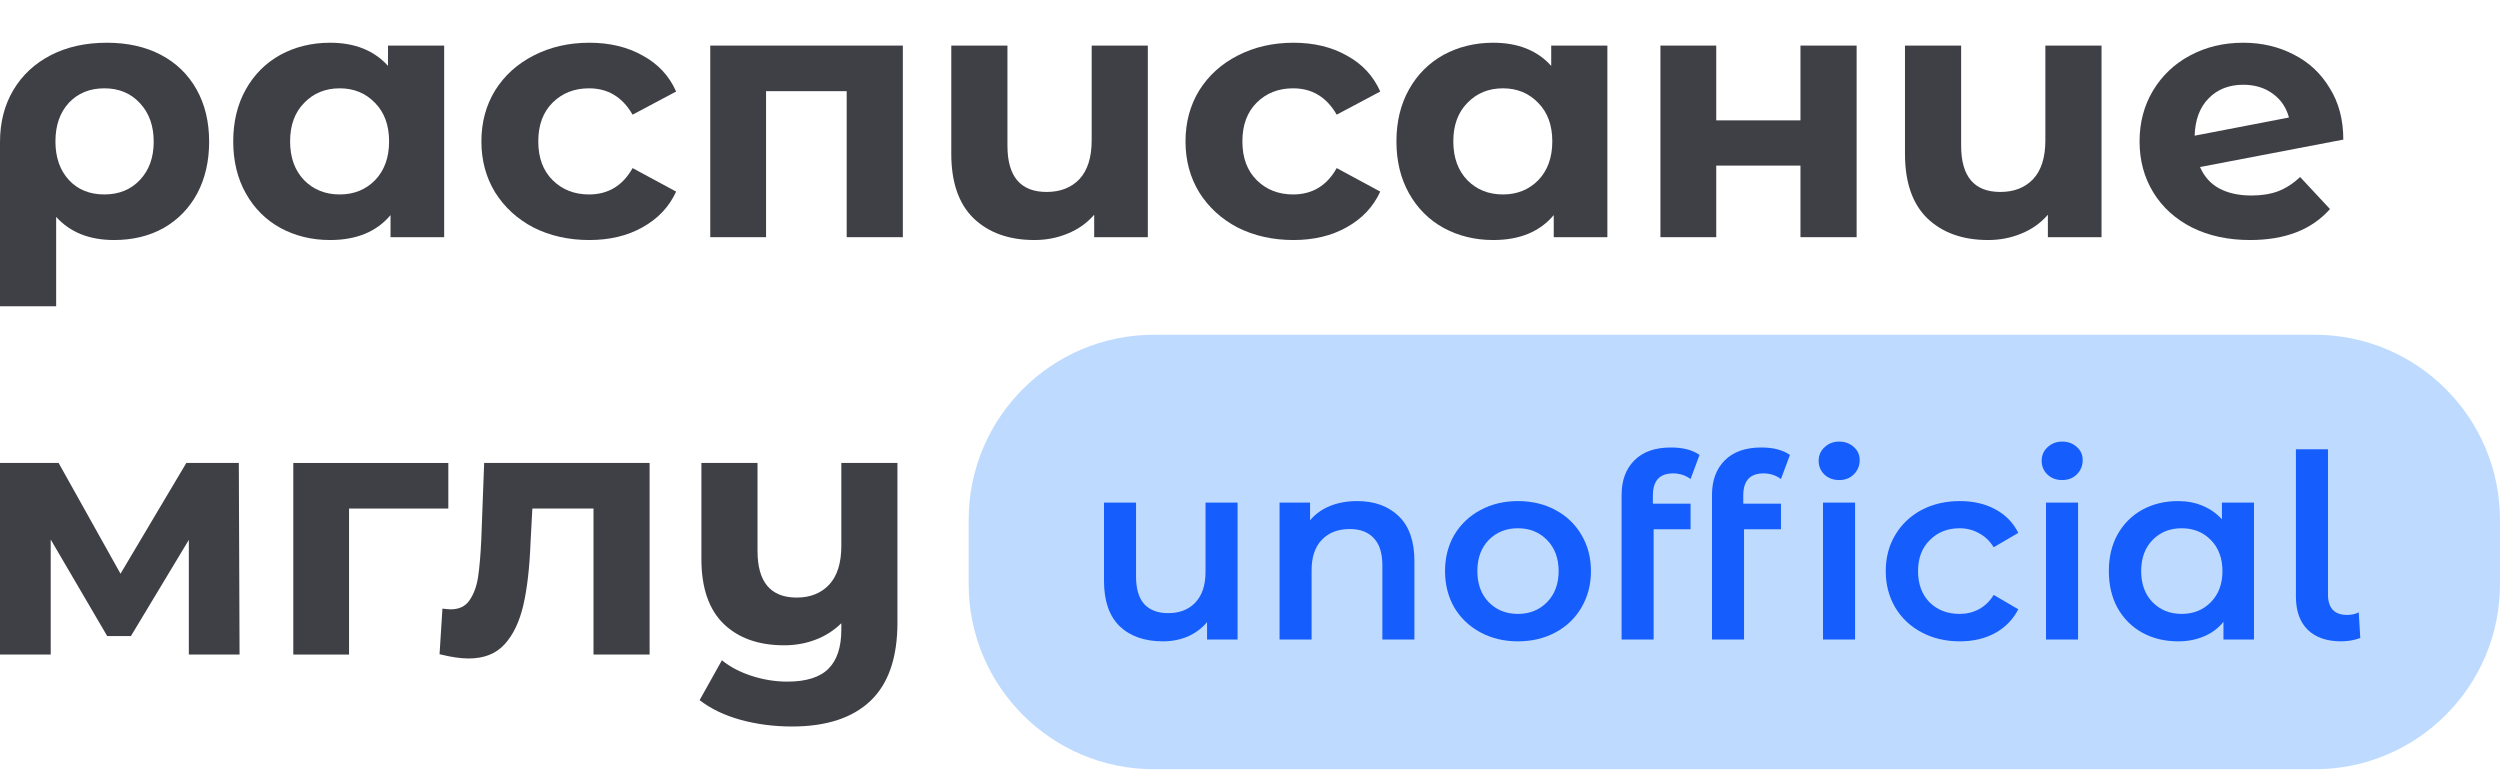
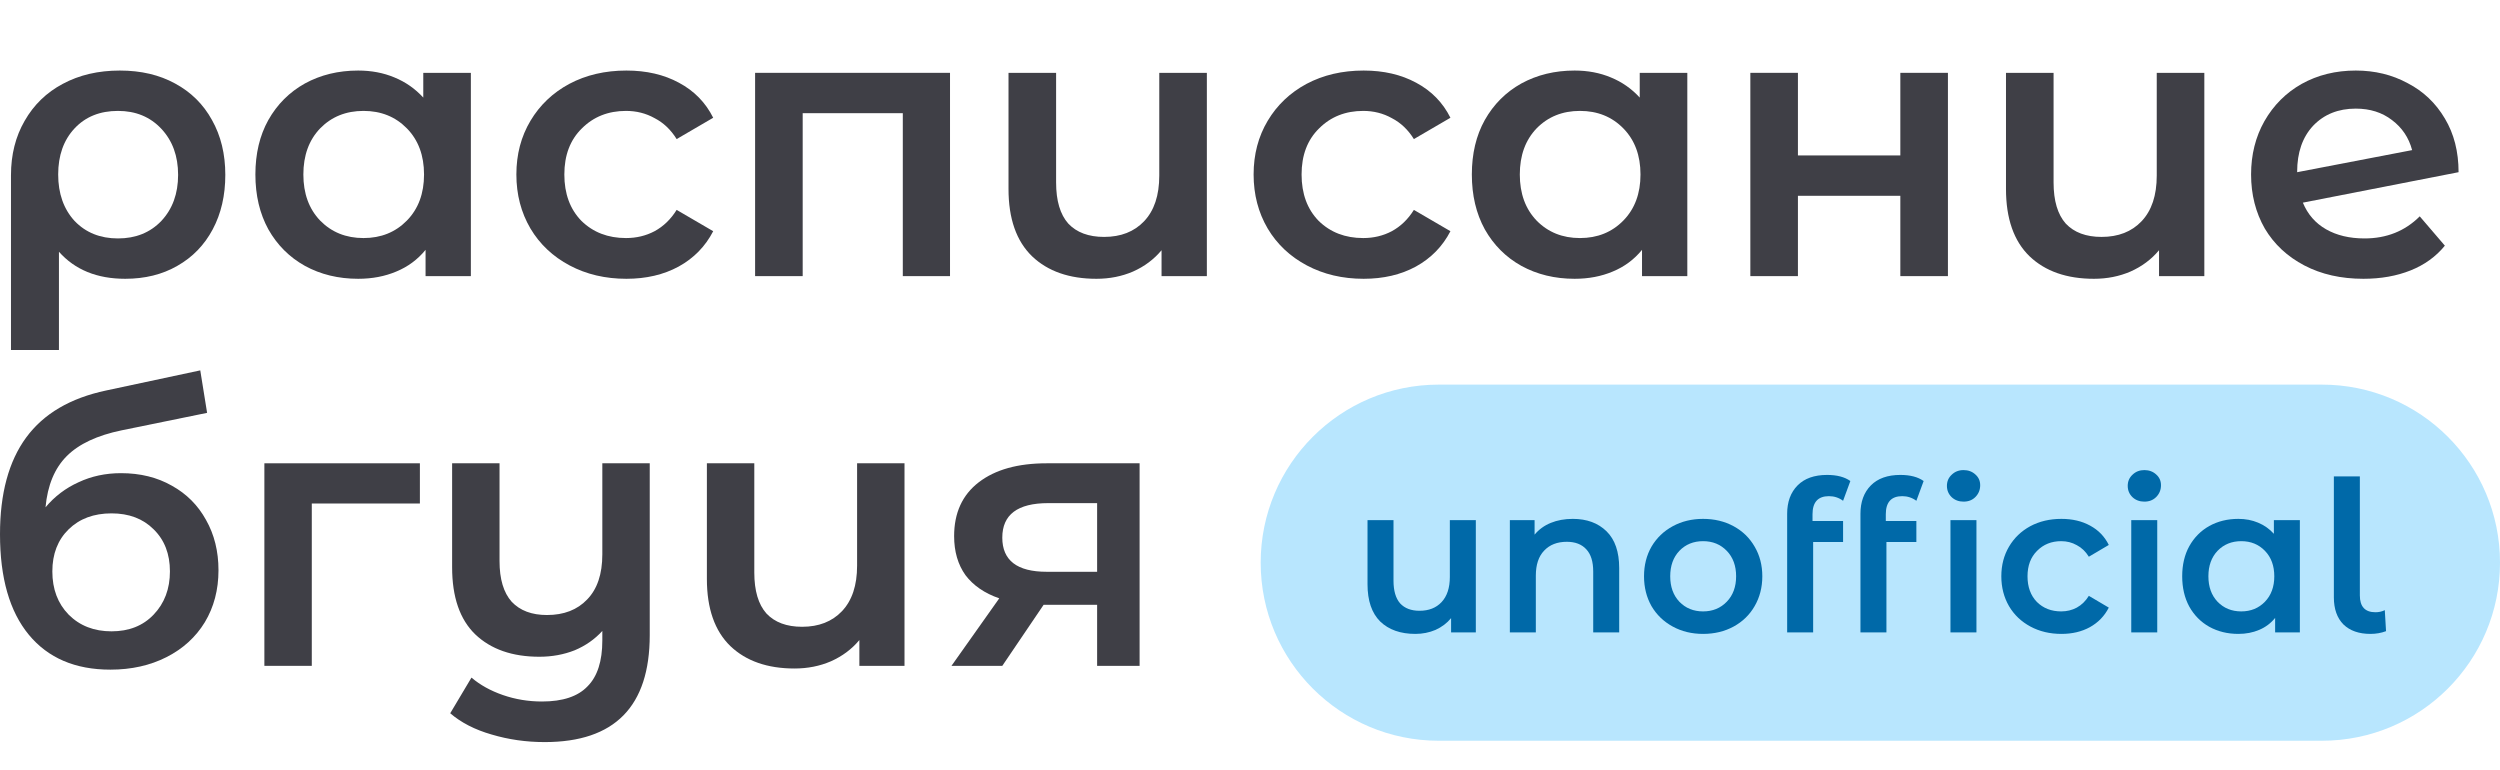
<svg xmlns="http://www.w3.org/2000/svg" width="351" height="108" viewBox="0 0 351 108" fill="none">
-   <path d="M15.01 6C17.908 6 20.435 6.567 22.591 7.7C24.747 8.833 26.415 10.45 27.594 12.55C28.774 14.65 29.363 17.1 29.363 19.9C29.363 22.633 28.807 25.05 27.695 27.15C26.584 29.217 25.017 30.833 22.995 32C20.974 33.133 18.649 33.7 16.021 33.7C12.55 33.7 9.838 32.617 7.884 30.45V43H0V19.95C0 17.183 0.623 14.75 1.87 12.65C3.117 10.55 4.869 8.917 7.126 7.75C9.383 6.583 12.011 6 15.01 6ZM14.656 27.3C16.712 27.3 18.379 26.617 19.66 25.25C20.94 23.883 21.58 22.1 21.58 19.9C21.58 17.667 20.94 15.867 19.66 14.5C18.379 13.1 16.712 12.4 14.656 12.4C12.601 12.4 10.933 13.083 9.653 14.45C8.406 15.817 7.783 17.617 7.783 19.85C7.783 22.083 8.406 23.883 9.653 25.25C10.9 26.617 12.567 27.3 14.656 27.3Z" fill="#3F3F46" />
-   <path d="M62.361 6.4V33.3H54.831V30.2C52.877 32.533 50.047 33.7 46.34 33.7C43.78 33.7 41.455 33.133 39.366 32C37.311 30.867 35.694 29.25 34.514 27.15C33.335 25.05 32.745 22.617 32.745 19.85C32.745 17.083 33.335 14.65 34.514 12.55C35.694 10.45 37.311 8.833 39.366 7.7C41.455 6.567 43.78 6 46.34 6C49.811 6 52.523 7.083 54.477 9.25V6.4H62.361ZM47.705 27.3C49.693 27.3 51.344 26.633 52.658 25.3C53.972 23.933 54.629 22.117 54.629 19.85C54.629 17.583 53.972 15.783 52.658 14.45C51.344 13.083 49.693 12.4 47.705 12.4C45.683 12.4 44.016 13.083 42.702 14.45C41.388 15.783 40.73 17.583 40.73 19.85C40.73 22.117 41.388 23.933 42.702 25.3C44.016 26.633 45.683 27.3 47.705 27.3Z" fill="#3F3F46" />
-   <path d="M82.75 33.7C79.853 33.7 77.241 33.117 74.917 31.95C72.626 30.75 70.823 29.1 69.509 27C68.229 24.9 67.588 22.517 67.588 19.85C67.588 17.183 68.229 14.8 69.509 12.7C70.823 10.6 72.626 8.967 74.917 7.8C77.241 6.6 79.853 6 82.75 6C85.614 6 88.107 6.6 90.23 7.8C92.386 8.967 93.953 10.65 94.93 12.85L88.815 16.1C87.4 13.633 85.361 12.4 82.7 12.4C80.644 12.4 78.943 13.067 77.595 14.4C76.248 15.733 75.574 17.55 75.574 19.85C75.574 22.15 76.248 23.967 77.595 25.3C78.943 26.633 80.644 27.3 82.7 27.3C85.395 27.3 87.433 26.067 88.815 23.6L94.93 26.9C93.953 29.033 92.386 30.7 90.23 31.9C88.107 33.1 85.614 33.7 82.75 33.7Z" fill="#3F3F46" />
-   <path d="M126.759 6.4V33.3H118.875V12.8H107.555V33.3H99.721V6.4H126.759Z" fill="#3F3F46" />
-   <path d="M161.155 6.4V33.3H153.624V30.15C152.614 31.317 151.367 32.2 149.885 32.8C148.436 33.4 146.886 33.7 145.235 33.7C141.664 33.7 138.816 32.683 136.694 30.65C134.605 28.617 133.56 25.6 133.56 21.6V6.4H141.445V20.45C141.445 24.783 143.281 26.95 146.953 26.95C148.874 26.95 150.407 26.35 151.552 25.15C152.698 23.917 153.271 22.1 153.271 19.7V6.4H161.155Z" fill="#3F3F46" />
-   <path d="M181.607 33.7C178.71 33.7 176.099 33.117 173.774 31.95C171.483 30.75 169.68 29.1 168.366 27C167.086 24.9 166.446 22.517 166.446 19.85C166.446 17.183 167.086 14.8 168.366 12.7C169.68 10.6 171.483 8.967 173.774 7.8C176.099 6.6 178.71 6 181.607 6C184.471 6 186.964 6.6 189.087 7.8C191.243 8.967 192.81 10.65 193.787 12.85L187.672 16.1C186.257 13.633 184.218 12.4 181.557 12.4C179.501 12.4 177.8 13.067 176.452 14.4C175.105 15.733 174.431 17.55 174.431 19.85C174.431 22.15 175.105 23.967 176.452 25.3C177.8 26.633 179.501 27.3 181.557 27.3C184.252 27.3 186.291 26.067 187.672 23.6L193.787 26.9C192.81 29.033 191.243 30.7 189.087 31.9C186.964 33.1 184.471 33.7 181.607 33.7Z" fill="#3F3F46" />
-   <path d="M225.675 6.4V33.3H218.145V30.2C216.191 32.533 213.361 33.7 209.654 33.7C207.094 33.7 204.769 33.133 202.68 32C200.625 30.867 199.008 29.25 197.828 27.15C196.649 25.05 196.059 22.617 196.059 19.85C196.059 17.083 196.649 14.65 197.828 12.55C199.008 10.45 200.625 8.833 202.68 7.7C204.769 6.567 207.094 6 209.654 6C213.125 6 215.837 7.083 217.791 9.25V6.4H225.675ZM211.019 27.3C213.007 27.3 214.658 26.633 215.972 25.3C217.286 23.933 217.943 22.117 217.943 19.85C217.943 17.583 217.286 15.783 215.972 14.45C214.658 13.083 213.007 12.4 211.019 12.4C208.997 12.4 207.33 13.083 206.016 14.45C204.702 15.783 204.045 17.583 204.045 19.85C204.045 22.117 204.702 23.933 206.016 25.3C207.33 26.633 208.997 27.3 211.019 27.3Z" fill="#3F3F46" />
-   <path d="M233.126 6.4H240.96V16.9H252.786V6.4H260.67V33.3H252.786V23.25H240.96V33.3H233.126V6.4Z" fill="#3F3F46" />
-   <path d="M295.054 6.4V33.3H287.523V30.15C286.512 31.317 285.266 32.2 283.783 32.8C282.335 33.4 280.785 33.7 279.134 33.7C275.562 33.7 272.715 32.683 270.593 30.65C268.504 28.617 267.459 25.6 267.459 21.6V6.4H275.343V20.45C275.343 24.783 277.18 26.95 280.852 26.95C282.773 26.95 284.306 26.35 285.451 25.15C286.597 23.917 287.169 22.1 287.169 19.7V6.4H295.054Z" fill="#3F3F46" />
-   <path d="M316.113 27.45C317.528 27.45 318.774 27.25 319.852 26.85C320.964 26.417 321.992 25.75 322.935 24.85L327.13 29.35C324.569 32.25 320.829 33.7 315.91 33.7C312.844 33.7 310.132 33.117 307.774 31.95C305.415 30.75 303.596 29.1 302.315 27C301.035 24.9 300.395 22.517 300.395 19.85C300.395 17.217 301.018 14.85 302.265 12.75C303.545 10.617 305.28 8.967 307.47 7.8C309.694 6.6 312.187 6 314.95 6C317.544 6 319.903 6.55 322.026 7.65C324.148 8.717 325.833 10.283 327.079 12.35C328.36 14.383 329 16.8 329 19.6L308.885 23.45C309.458 24.783 310.351 25.783 311.564 26.45C312.811 27.117 314.327 27.45 316.113 27.45ZM314.95 11.9C312.962 11.9 311.345 12.533 310.098 13.8C308.852 15.067 308.195 16.817 308.127 19.05L321.369 16.5C320.998 15.1 320.24 13.983 319.094 13.15C317.949 12.317 316.567 11.9 314.95 11.9Z" fill="#3F3F46" />
-   <path d="M26.512 91.9V75.8L18.382 89.3H15.049L7.12 75.75V91.9H0V65H8.231L16.918 80.55L26.159 65H33.532L33.633 91.9H26.512Z" fill="#3F3F46" />
-   <path d="M62.945 71.4H49.007V91.9H41.179V65H62.945V71.4Z" fill="#3F3F46" />
-   <path d="M91.205 65V91.9H83.327V71.4H74.742L74.489 76.15C74.355 79.683 74.018 82.617 73.479 84.95C72.941 87.283 72.065 89.117 70.853 90.45C69.641 91.783 67.958 92.45 65.803 92.45C64.659 92.45 63.295 92.25 61.713 91.85L62.117 85.45C62.656 85.517 63.043 85.55 63.278 85.55C64.457 85.55 65.332 85.133 65.904 84.3C66.51 83.433 66.914 82.35 67.116 81.05C67.318 79.717 67.47 77.967 67.571 75.8L67.975 65H91.205Z" fill="#3F3F46" />
-   <path d="M126 65V87.4C126 92.333 124.738 96 122.213 98.4C119.688 100.8 116.018 102 111.204 102C108.645 102 106.221 101.683 103.932 101.05C101.676 100.417 99.774 99.5 98.225 98.3L101.356 92.7C102.501 93.633 103.898 94.367 105.548 94.9C107.197 95.433 108.864 95.7 110.547 95.7C113.173 95.7 115.092 95.1 116.304 93.9C117.516 92.7 118.122 90.867 118.122 88.4V87.5C117.112 88.5 115.917 89.267 114.537 89.8C113.156 90.333 111.675 90.6 110.093 90.6C106.524 90.6 103.696 89.6 101.609 87.6C99.521 85.567 98.478 82.533 98.478 78.5V65H106.356V77.35C106.356 81.717 108.19 83.9 111.86 83.9C113.745 83.9 115.26 83.3 116.405 82.1C117.55 80.867 118.122 79.05 118.122 76.65V65H126Z" fill="#3F3F46" />
-   <rect x="136" y="47" width="215" height="61" rx="26" fill="#BEDBFF" />
-   <path d="M173.756 70.568V89.792H169.472V87.344C168.752 88.208 167.852 88.88 166.772 89.36C165.692 89.816 164.528 90.044 163.28 90.044C160.712 90.044 158.684 89.336 157.196 87.92C155.732 86.48 155 84.356 155 81.548V70.568H159.5V80.936C159.5 82.664 159.884 83.96 160.652 84.824C161.444 85.664 162.56 86.084 164 86.084C165.608 86.084 166.88 85.592 167.816 84.608C168.776 83.6 169.256 82.16 169.256 80.288V70.568H173.756Z" fill="#155DFC" />
-   <path d="M190.556 70.352C192.98 70.352 194.924 71.06 196.388 72.476C197.852 73.892 198.584 75.992 198.584 78.776V89.792H194.084V79.352C194.084 77.672 193.688 76.412 192.896 75.572C192.104 74.708 190.976 74.276 189.512 74.276C187.856 74.276 186.548 74.78 185.588 75.788C184.628 76.772 184.148 78.2 184.148 80.072V89.792H179.648V70.568H183.932V73.052C184.676 72.164 185.612 71.492 186.74 71.036C187.868 70.58 189.14 70.352 190.556 70.352Z" fill="#155DFC" />
-   <path d="M213.108 90.044C211.164 90.044 209.412 89.624 207.852 88.784C206.292 87.944 205.068 86.78 204.18 85.292C203.316 83.78 202.884 82.076 202.884 80.18C202.884 78.284 203.316 76.592 204.18 75.104C205.068 73.616 206.292 72.452 207.852 71.612C209.412 70.772 211.164 70.352 213.108 70.352C215.076 70.352 216.84 70.772 218.4 71.612C219.96 72.452 221.172 73.616 222.036 75.104C222.924 76.592 223.368 78.284 223.368 80.18C223.368 82.076 222.924 83.78 222.036 85.292C221.172 86.78 219.96 87.944 218.4 88.784C216.84 89.624 215.076 90.044 213.108 90.044ZM213.108 86.192C214.764 86.192 216.132 85.64 217.212 84.536C218.292 83.432 218.832 81.98 218.832 80.18C218.832 78.38 218.292 76.928 217.212 75.824C216.132 74.72 214.764 74.168 213.108 74.168C211.452 74.168 210.084 74.72 209.004 75.824C207.948 76.928 207.42 78.38 207.42 80.18C207.42 81.98 207.948 83.432 209.004 84.536C210.084 85.64 211.452 86.192 213.108 86.192Z" fill="#155DFC" />
-   <path d="M234.907 66.464C233.011 66.464 232.063 67.496 232.063 69.56V70.712H237.355V74.312H232.171V89.792H227.671V69.488C227.671 67.448 228.271 65.828 229.471 64.628C230.671 63.428 232.375 62.828 234.583 62.828C236.287 62.828 237.631 63.176 238.615 63.872L237.355 67.256C236.635 66.728 235.819 66.464 234.907 66.464Z" fill="#155DFC" />
-   <path d="M247.599 66.464C245.703 66.464 244.755 67.496 244.755 69.56V70.712H250.047V74.312H244.863V89.792H240.363V69.488C240.363 67.448 240.963 65.828 242.163 64.628C243.363 63.428 245.067 62.828 247.275 62.828C248.979 62.828 250.323 63.176 251.307 63.872L250.047 67.256C249.327 66.728 248.511 66.464 247.599 66.464ZM255.951 70.568H260.451V89.792H255.951V70.568ZM258.219 67.4C257.403 67.4 256.719 67.148 256.167 66.644C255.615 66.116 255.339 65.468 255.339 64.7C255.339 63.932 255.615 63.296 256.167 62.792C256.719 62.264 257.403 62 258.219 62C259.035 62 259.719 62.252 260.271 62.756C260.823 63.236 261.099 63.848 261.099 64.592C261.099 65.384 260.823 66.056 260.271 66.608C259.743 67.136 259.059 67.4 258.219 67.4Z" fill="#155DFC" />
-   <path d="M275.163 90.044C273.171 90.044 271.383 89.624 269.799 88.784C268.215 87.944 266.979 86.78 266.091 85.292C265.203 83.78 264.759 82.076 264.759 80.18C264.759 78.284 265.203 76.592 266.091 75.104C266.979 73.616 268.203 72.452 269.763 71.612C271.347 70.772 273.147 70.352 275.163 70.352C277.059 70.352 278.715 70.736 280.131 71.504C281.571 72.272 282.651 73.376 283.371 74.816L279.915 76.832C279.363 75.944 278.667 75.284 277.827 74.852C277.011 74.396 276.111 74.168 275.127 74.168C273.447 74.168 272.055 74.72 270.951 75.824C269.847 76.904 269.295 78.356 269.295 80.18C269.295 82.004 269.835 83.468 270.915 84.572C272.019 85.652 273.423 86.192 275.127 86.192C276.111 86.192 277.011 85.976 277.827 85.544C278.667 85.088 279.363 84.416 279.915 83.528L283.371 85.544C282.627 86.984 281.535 88.1 280.095 88.892C278.679 89.66 277.035 90.044 275.163 90.044Z" fill="#155DFC" />
-   <path d="M287.261 70.568H291.761V89.792H287.261V70.568ZM289.529 67.4C288.713 67.4 288.029 67.148 287.477 66.644C286.925 66.116 286.649 65.468 286.649 64.7C286.649 63.932 286.925 63.296 287.477 62.792C288.029 62.264 288.713 62 289.529 62C290.345 62 291.029 62.252 291.581 62.756C292.133 63.236 292.409 63.848 292.409 64.592C292.409 65.384 292.133 66.056 291.581 66.608C291.053 67.136 290.369 67.4 289.529 67.4Z" fill="#155DFC" />
-   <path d="M316.459 70.568V89.792H312.175V87.308C311.431 88.22 310.507 88.904 309.403 89.36C308.323 89.816 307.123 90.044 305.803 90.044C303.931 90.044 302.251 89.636 300.763 88.82C299.299 88.004 298.147 86.852 297.307 85.364C296.491 83.876 296.083 82.148 296.083 80.18C296.083 78.212 296.491 76.496 297.307 75.032C298.147 73.544 299.299 72.392 300.763 71.576C302.251 70.76 303.931 70.352 305.803 70.352C307.051 70.352 308.191 70.568 309.223 71C310.279 71.432 311.191 72.068 311.959 72.908V70.568H316.459ZM306.307 86.192C307.963 86.192 309.331 85.64 310.411 84.536C311.491 83.432 312.031 81.98 312.031 80.18C312.031 78.38 311.491 76.928 310.411 75.824C309.331 74.72 307.963 74.168 306.307 74.168C304.651 74.168 303.283 74.72 302.203 75.824C301.147 76.928 300.619 78.38 300.619 80.18C300.619 81.98 301.147 83.432 302.203 84.536C303.283 85.64 304.651 86.192 306.307 86.192Z" fill="#155DFC" />
-   <path d="M328.683 90.044C326.691 90.044 325.131 89.504 324.003 88.424C322.899 87.32 322.347 85.772 322.347 83.78V63.08H326.847V83.456C326.847 85.376 327.747 86.336 329.547 86.336C330.147 86.336 330.687 86.216 331.167 85.976L331.383 89.576C330.543 89.888 329.643 90.044 328.683 90.044Z" fill="#155DFC" />
+   <path d="M331.981 33.476C335.081 33.476 337.664 32.443 339.731 30.376L343.259 34.492C342.011 36.024 340.408 37.182 338.448 37.966C336.488 38.75 334.279 39.142 331.82 39.142C328.684 39.142 325.923 38.519 323.535 37.271C321.148 36.024 319.295 34.296 317.977 32.087C316.694 29.842 316.052 27.312 316.052 24.497C316.052 21.717 316.676 19.223 317.923 17.014C319.206 14.769 320.952 13.023 323.161 11.776C325.406 10.528 327.936 9.905 330.751 9.905C333.424 9.905 335.847 10.493 338.02 11.669C340.23 12.809 341.976 14.466 343.259 16.64C344.541 18.778 345.183 21.29 345.183 24.176L323.322 28.452C323.999 30.091 325.085 31.338 326.582 32.194C328.079 33.049 329.878 33.476 331.981 33.476ZM330.751 15.25C328.292 15.25 326.297 16.052 324.765 17.655C323.268 19.259 322.52 21.414 322.52 24.123V24.176L338.662 21.076C338.199 19.33 337.254 17.922 335.829 16.853C334.439 15.784 332.747 15.25 330.751 15.25Z" fill="#3F3F46" />
+   <path d="M309.488 10.226V38.768H303.128V35.133C302.059 36.416 300.723 37.414 299.119 38.126C297.551 38.803 295.841 39.142 293.988 39.142C290.175 39.142 287.164 38.091 284.955 35.988C282.746 33.85 281.641 30.697 281.641 26.528V10.226H288.322V25.619C288.322 28.185 288.892 30.109 290.033 31.392C291.209 32.639 292.883 33.263 295.057 33.263C297.409 33.263 299.279 32.532 300.669 31.071C302.095 29.574 302.807 27.436 302.807 24.657V10.226H309.488Z" fill="#3F3F46" />
+   <path d="M245.748 10.226H252.429V21.824H266.807V10.226H273.489V38.768H266.807V27.49H252.429V38.768H245.748V10.226Z" fill="#3F3F46" />
+   <path d="M236.899 10.226V38.768H230.539V35.08C229.434 36.434 228.062 37.45 226.423 38.127C224.82 38.803 223.038 39.142 221.078 39.142C218.299 39.142 215.805 38.536 213.595 37.325C211.422 36.113 209.711 34.403 208.464 32.194C207.252 29.984 206.647 27.419 206.647 24.497C206.647 21.575 207.252 19.027 208.464 16.853C209.711 14.644 211.422 12.934 213.595 11.722C215.805 10.511 218.299 9.905 221.078 9.905C222.931 9.905 224.624 10.226 226.156 10.867C227.724 11.508 229.078 12.453 230.218 13.7V10.226H236.899ZM221.827 33.423C224.285 33.423 226.316 32.603 227.92 30.964C229.523 29.325 230.325 27.169 230.325 24.497C230.325 21.824 229.523 19.668 227.92 18.029C226.316 16.39 224.285 15.571 221.827 15.571C219.368 15.571 217.337 16.39 215.733 18.029C214.165 19.668 213.381 21.824 213.381 24.497C213.381 27.169 214.165 29.325 215.733 30.964C217.337 32.603 219.368 33.423 221.827 33.423Z" fill="#3F3F46" />
+   <path d="M191.454 39.142C188.496 39.142 185.842 38.519 183.49 37.271C181.138 36.024 179.303 34.296 177.985 32.087C176.666 29.842 176.007 27.312 176.007 24.497C176.007 21.682 176.666 19.169 177.985 16.96C179.303 14.751 181.12 13.023 183.436 11.776C185.788 10.528 188.461 9.905 191.454 9.905C194.269 9.905 196.728 10.475 198.83 11.615C200.968 12.755 202.572 14.395 203.641 16.533L198.509 19.526C197.69 18.207 196.656 17.227 195.409 16.586C194.198 15.909 192.861 15.571 191.4 15.571C188.906 15.571 186.839 16.39 185.2 18.029C183.561 19.633 182.742 21.789 182.742 24.497C182.742 27.205 183.543 29.378 185.147 31.018C186.786 32.621 188.871 33.423 191.4 33.423C192.861 33.423 194.198 33.102 195.409 32.461C196.656 31.784 197.69 30.786 198.509 29.468L203.641 32.461C202.536 34.599 200.915 36.256 198.777 37.432C196.674 38.572 194.233 39.142 191.454 39.142Z" fill="#3F3F46" />
+   <path d="M169.443 10.226V38.768H163.082V35.133C162.013 36.416 160.677 37.414 159.074 38.126C157.506 38.803 155.795 39.142 153.942 39.142C150.13 39.142 147.119 38.091 144.909 35.988C142.7 33.85 141.595 30.697 141.595 26.528V10.226H148.277V25.619C148.277 28.185 148.847 30.109 149.987 31.392C151.163 32.639 152.838 33.263 155.011 33.263C157.363 33.263 159.234 32.532 160.624 31.071C162.049 29.574 162.762 27.436 162.762 24.657V10.226H169.443Z" fill="#3F3F46" />
+   <path d="M133.382 10.226V38.768H126.754V15.891H112.697V38.768H106.016V10.226H133.382Z" fill="#3F3F46" />
+   <path d="M87.947 39.142C84.989 39.142 82.334 38.519 79.983 37.271C77.631 36.024 75.796 34.296 74.477 32.087C73.159 29.842 72.499 27.312 72.499 24.497C72.499 21.682 73.159 19.169 74.477 16.96C75.796 14.751 77.613 13.023 79.929 11.776C82.281 10.528 84.953 9.905 87.947 9.905C90.762 9.905 93.22 10.475 95.323 11.615C97.461 12.755 99.064 14.395 100.133 16.533L95.002 19.526C94.182 18.207 93.149 17.227 91.902 16.586C90.69 15.909 89.354 15.571 87.893 15.571C85.399 15.571 83.332 16.39 81.693 18.029C80.054 19.633 79.234 21.789 79.234 24.497C79.234 27.205 80.036 29.378 81.639 31.018C83.279 32.621 85.363 33.423 87.893 33.423C89.354 33.423 90.69 33.102 91.902 32.461C93.149 31.784 94.182 30.786 95.002 29.468L100.133 32.461C99.029 34.599 97.407 36.256 95.269 37.432C93.167 38.572 90.726 39.142 87.947 39.142Z" fill="#3F3F46" />
+   <path d="M66.11 10.226V38.768H59.749V35.08C58.645 36.434 57.273 37.45 55.633 38.127C54.03 38.803 52.248 39.142 50.288 39.142C47.509 39.142 45.015 38.536 42.806 37.325C40.632 36.113 38.921 34.403 37.674 32.194C36.463 29.984 35.857 27.419 35.857 24.497C35.857 21.575 36.463 19.027 37.674 16.853C38.921 14.644 40.632 12.934 42.806 11.722C45.015 10.511 47.509 9.905 50.288 9.905C52.141 9.905 53.834 10.226 55.366 10.867C56.934 11.508 58.288 12.453 59.428 13.7V10.226H66.11ZM51.037 33.423C53.495 33.423 55.527 32.603 57.13 30.964C58.734 29.325 59.535 27.169 59.535 24.497C59.535 21.824 58.734 19.668 57.13 18.029C55.527 16.39 53.495 15.571 51.037 15.571C48.578 15.571 46.547 16.39 44.944 18.029C43.376 19.668 42.592 21.824 42.592 24.497C42.592 27.169 43.376 29.325 44.944 30.964C46.547 32.603 48.578 33.423 51.037 33.423Z" fill="#3F3F46" />
+   <path d="M16.828 9.905C19.785 9.905 22.369 10.511 24.578 11.722C26.823 12.934 28.551 14.644 29.763 16.853C31.01 19.063 31.634 21.628 31.634 24.55C31.634 27.436 31.046 29.984 29.87 32.194C28.694 34.403 27.037 36.113 24.899 37.325C22.797 38.536 20.356 39.142 17.576 39.142C13.621 39.142 10.521 37.877 8.276 35.347V49.137H1.541V24.604C1.541 21.717 2.183 19.169 3.465 16.96C4.748 14.715 6.53 12.987 8.81 11.776C11.127 10.528 13.799 9.905 16.828 9.905ZM16.561 33.476C19.055 33.476 21.086 32.657 22.654 31.018C24.222 29.343 25.006 27.187 25.006 24.55C25.006 21.913 24.222 19.758 22.654 18.083C21.086 16.408 19.055 15.571 16.561 15.571C14.031 15.571 11.999 16.39 10.467 18.029C8.935 19.668 8.169 21.824 8.169 24.497C8.169 27.169 8.935 29.343 10.467 31.018C12.035 32.657 14.066 33.476 16.561 33.476Z" fill="#3F3F46" />
+   <path d="M160 65.047V93.485H154.035V84.911H146.527L140.722 93.485H133.586L140.296 84.006C138.237 83.296 136.657 82.213 135.556 80.757C134.491 79.266 133.959 77.438 133.959 75.272C133.959 72.006 135.112 69.485 137.42 67.71C139.728 65.935 142.905 65.047 146.953 65.047H160ZM147.166 70.639C142.87 70.639 140.722 72.254 140.722 75.485C140.722 78.68 142.799 80.278 146.953 80.278H154.035V70.639H147.166Z" fill="#3F3F46" />
+   <path d="M126.993 65.047V93.485H120.655V89.864C119.59 91.142 118.259 92.136 116.661 92.846C115.099 93.521 113.395 93.858 111.549 93.858C107.75 93.858 104.75 92.811 102.549 90.716C100.348 88.586 99.247 85.444 99.247 81.29V65.047H105.904V80.385C105.904 82.941 106.472 84.858 107.608 86.136C108.78 87.379 110.448 88 112.614 88C114.957 88 116.821 87.272 118.206 85.817C119.626 84.326 120.336 82.195 120.336 79.426V65.047H126.993Z" fill="#3F3F46" />
+   <path d="M91.223 65.047V89.172C91.223 99.183 86.306 104.189 76.472 104.189C73.88 104.189 71.395 103.834 69.016 103.124C66.673 102.45 64.738 101.456 63.212 100.142L66.194 95.136C67.401 96.166 68.874 96.982 70.614 97.586C72.354 98.189 74.182 98.491 76.099 98.491C79.01 98.491 81.141 97.781 82.49 96.361C83.874 94.976 84.567 92.829 84.567 89.917V88.586C83.501 89.757 82.206 90.663 80.679 91.302C79.152 91.905 77.501 92.207 75.726 92.207C71.927 92.207 68.927 91.16 66.726 89.065C64.561 86.971 63.478 83.829 63.478 79.639V65.047H70.135V78.787C70.135 81.308 70.703 83.207 71.839 84.485C73.01 85.728 74.661 86.349 76.791 86.349C79.17 86.349 81.052 85.621 82.436 84.166C83.857 82.71 84.567 80.598 84.567 77.828V65.047H91.223Z" fill="#3F3F46" />
+   <path d="M58.952 70.692H43.775V93.485H37.118V65.047H58.952V70.692Z" fill="#3F3F46" />
+   <path d="M16.988 66.432C19.686 66.432 22.065 67.018 24.124 68.189C26.183 69.326 27.781 70.923 28.917 72.982C30.089 75.041 30.675 77.402 30.675 80.065C30.675 82.799 30.036 85.231 28.758 87.361C27.479 89.456 25.686 91.089 23.379 92.26C21.071 93.432 18.444 94.018 15.497 94.018C10.562 94.018 6.746 92.385 4.047 89.118C1.349 85.852 0 81.148 0 75.006C0 69.29 1.225 64.763 3.675 61.426C6.124 58.089 9.87 55.888 14.911 54.822L28.118 52L29.077 57.965L17.095 60.414C13.651 61.124 11.077 62.331 9.373 64.035C7.669 65.74 6.675 68.136 6.391 71.225C7.669 69.698 9.213 68.527 11.024 67.71C12.834 66.858 14.822 66.432 16.988 66.432ZM15.657 88.639C18.107 88.639 20.077 87.858 21.568 86.296C23.095 84.698 23.858 82.675 23.858 80.225C23.858 77.775 23.095 75.805 21.568 74.314C20.077 72.823 18.107 72.077 15.657 72.077C13.172 72.077 11.166 72.823 9.639 74.314C8.112 75.805 7.349 77.775 7.349 80.225C7.349 82.71 8.112 84.734 9.639 86.296C11.201 87.858 13.207 88.639 15.657 88.639Z" fill="#3F3F46" />
+   <rect x="177" y="54" width="174" height="50" rx="25" fill="#B8E6FE" />
+   <path d="M207.206 73.027V88.793H203.733V86.786C203.149 87.494 202.42 88.045 201.544 88.439C200.668 88.813 199.725 89 198.713 89C196.631 89 194.987 88.419 193.78 87.258C192.593 86.077 192 84.335 192 82.032V73.027H195.648V81.53C195.648 82.947 195.96 84.01 196.582 84.719C197.224 85.408 198.129 85.752 199.297 85.752C200.6 85.752 201.632 85.349 202.39 84.542C203.169 83.715 203.558 82.534 203.558 80.999V73.027H207.206Z" fill="#0069A8" />
+   <path d="M220.826 72.85C222.792 72.85 224.368 73.43 225.555 74.592C226.742 75.753 227.335 77.475 227.335 79.759V88.793H223.687V80.231C223.687 78.853 223.366 77.82 222.724 77.131C222.081 76.422 221.167 76.068 219.98 76.068C218.637 76.068 217.577 76.481 216.799 77.308C216.02 78.115 215.631 79.286 215.631 80.822V88.793H211.983V73.027H215.456V75.064C216.059 74.336 216.818 73.785 217.733 73.411C218.647 73.037 219.678 72.85 220.826 72.85Z" fill="#0069A8" />
+   <path d="M239.11 89C237.534 89 236.114 88.656 234.849 87.967C233.584 87.278 232.592 86.323 231.872 85.103C231.172 83.863 230.821 82.465 230.821 80.91C230.821 79.355 231.172 77.968 231.872 76.747C232.592 75.527 233.584 74.572 234.849 73.883C236.114 73.194 237.534 72.85 239.11 72.85C240.706 72.85 242.136 73.194 243.401 73.883C244.666 74.572 245.648 75.527 246.349 76.747C247.069 77.968 247.429 79.355 247.429 80.91C247.429 82.465 247.069 83.863 246.349 85.103C245.648 86.323 244.666 87.278 243.401 87.967C242.136 88.656 240.706 89 239.11 89ZM239.11 85.841C240.453 85.841 241.562 85.388 242.438 84.483C243.313 83.577 243.751 82.386 243.751 80.91C243.751 79.434 243.313 78.243 242.438 77.338C241.562 76.432 240.453 75.98 239.11 75.98C237.768 75.98 236.659 76.432 235.783 77.338C234.927 78.243 234.499 79.434 234.499 80.91C234.499 82.386 234.927 83.577 235.783 84.483C236.659 85.388 237.768 85.841 239.11 85.841Z" fill="#0069A8" />
+   <path d="M256.784 69.661C255.247 69.661 254.478 70.507 254.478 72.2V73.145H258.768V76.098H254.566V88.793H250.917V72.141C250.917 70.468 251.404 69.139 252.377 68.155C253.349 67.171 254.731 66.679 256.521 66.679C257.903 66.679 258.992 66.965 259.79 67.535L258.768 70.311C258.185 69.878 257.523 69.661 256.784 69.661Z" fill="#0069A8" />
+   <path d="M267.073 69.661C265.536 69.661 264.767 70.507 264.767 72.2V73.145H269.058V76.098H264.855V88.793H261.207V72.141C261.207 70.468 261.693 69.139 262.666 68.155C263.639 67.171 265.02 66.679 266.81 66.679C268.192 66.679 269.282 66.965 270.079 67.535L269.058 70.311C268.474 69.878 267.812 69.661 267.073 69.661ZM273.844 73.027H277.493V88.793H273.844V73.027ZM275.683 70.429C275.022 70.429 274.467 70.222 274.019 69.809C273.572 69.376 273.348 68.844 273.348 68.214C273.348 67.585 273.572 67.063 274.019 66.65C274.467 66.216 275.022 66 275.683 66C276.345 66 276.899 66.207 277.347 66.62C277.794 67.014 278.018 67.516 278.018 68.126C278.018 68.775 277.794 69.326 277.347 69.779C276.919 70.212 276.364 70.429 275.683 70.429Z" fill="#0069A8" />
+   <path d="M289.421 89C287.806 89 286.356 88.656 285.072 87.967C283.788 87.278 282.785 86.323 282.066 85.103C281.346 83.863 280.986 82.465 280.986 80.91C280.986 79.355 281.346 77.968 282.066 76.747C282.785 75.527 283.778 74.572 285.043 73.883C286.327 73.194 287.786 72.85 289.421 72.85C290.958 72.85 292.3 73.165 293.448 73.795C294.616 74.424 295.491 75.33 296.075 76.511L293.273 78.164C292.826 77.436 292.261 76.895 291.58 76.54C290.919 76.166 290.189 75.98 289.391 75.98C288.029 75.98 286.901 76.432 286.006 77.338C285.111 78.223 284.663 79.414 284.663 80.91C284.663 82.406 285.101 83.607 285.977 84.512C286.872 85.398 288.01 85.841 289.391 85.841C290.189 85.841 290.919 85.664 291.58 85.309C292.261 84.935 292.826 84.384 293.273 83.656L296.075 85.309C295.472 86.49 294.587 87.406 293.419 88.055C292.271 88.685 290.938 89 289.421 89Z" fill="#0069A8" />
+   <path d="M299.229 73.027H302.877V88.793H299.229V73.027ZM301.068 70.429C300.406 70.429 299.851 70.222 299.404 69.809C298.956 69.376 298.733 68.844 298.733 68.214C298.733 67.585 298.956 67.063 299.404 66.65C299.851 66.216 300.406 66 301.068 66C301.729 66 302.284 66.207 302.731 66.62C303.179 67.014 303.402 67.516 303.402 68.126C303.402 68.775 303.179 69.326 302.731 69.779C302.303 70.212 301.749 70.429 301.068 70.429Z" fill="#0069A8" />
+   <path d="M322.901 73.027V88.793H319.428V86.756C318.824 87.504 318.075 88.065 317.18 88.439C316.305 88.813 315.332 89 314.262 89C312.744 89 311.382 88.665 310.176 87.996C308.989 87.327 308.055 86.382 307.374 85.162C306.712 83.941 306.381 82.524 306.381 80.91C306.381 79.296 306.712 77.889 307.374 76.688C308.055 75.468 308.989 74.523 310.176 73.854C311.382 73.184 312.744 72.85 314.262 72.85C315.273 72.85 316.198 73.027 317.034 73.381C317.89 73.736 318.63 74.257 319.253 74.946V73.027H322.901ZM314.67 85.841C316.013 85.841 317.122 85.388 317.998 84.483C318.873 83.577 319.311 82.386 319.311 80.91C319.311 79.434 318.873 78.243 317.998 77.338C317.122 76.432 316.013 75.98 314.67 75.98C313.328 75.98 312.219 76.432 311.343 77.338C310.487 78.243 310.059 79.434 310.059 80.91C310.059 82.386 310.487 83.577 311.343 84.483C312.219 85.388 313.328 85.841 314.67 85.841Z" fill="#0069A8" />
+   <path d="M332.811 89C331.196 89 329.931 88.557 329.017 87.671C328.122 86.766 327.674 85.496 327.674 83.863V66.886H331.323V83.597C331.323 85.172 332.052 85.959 333.511 85.959C333.998 85.959 334.436 85.861 334.825 85.664L335 88.616C334.319 88.872 333.589 89 332.811 89Z" fill="#0069A8" />
</svg>
